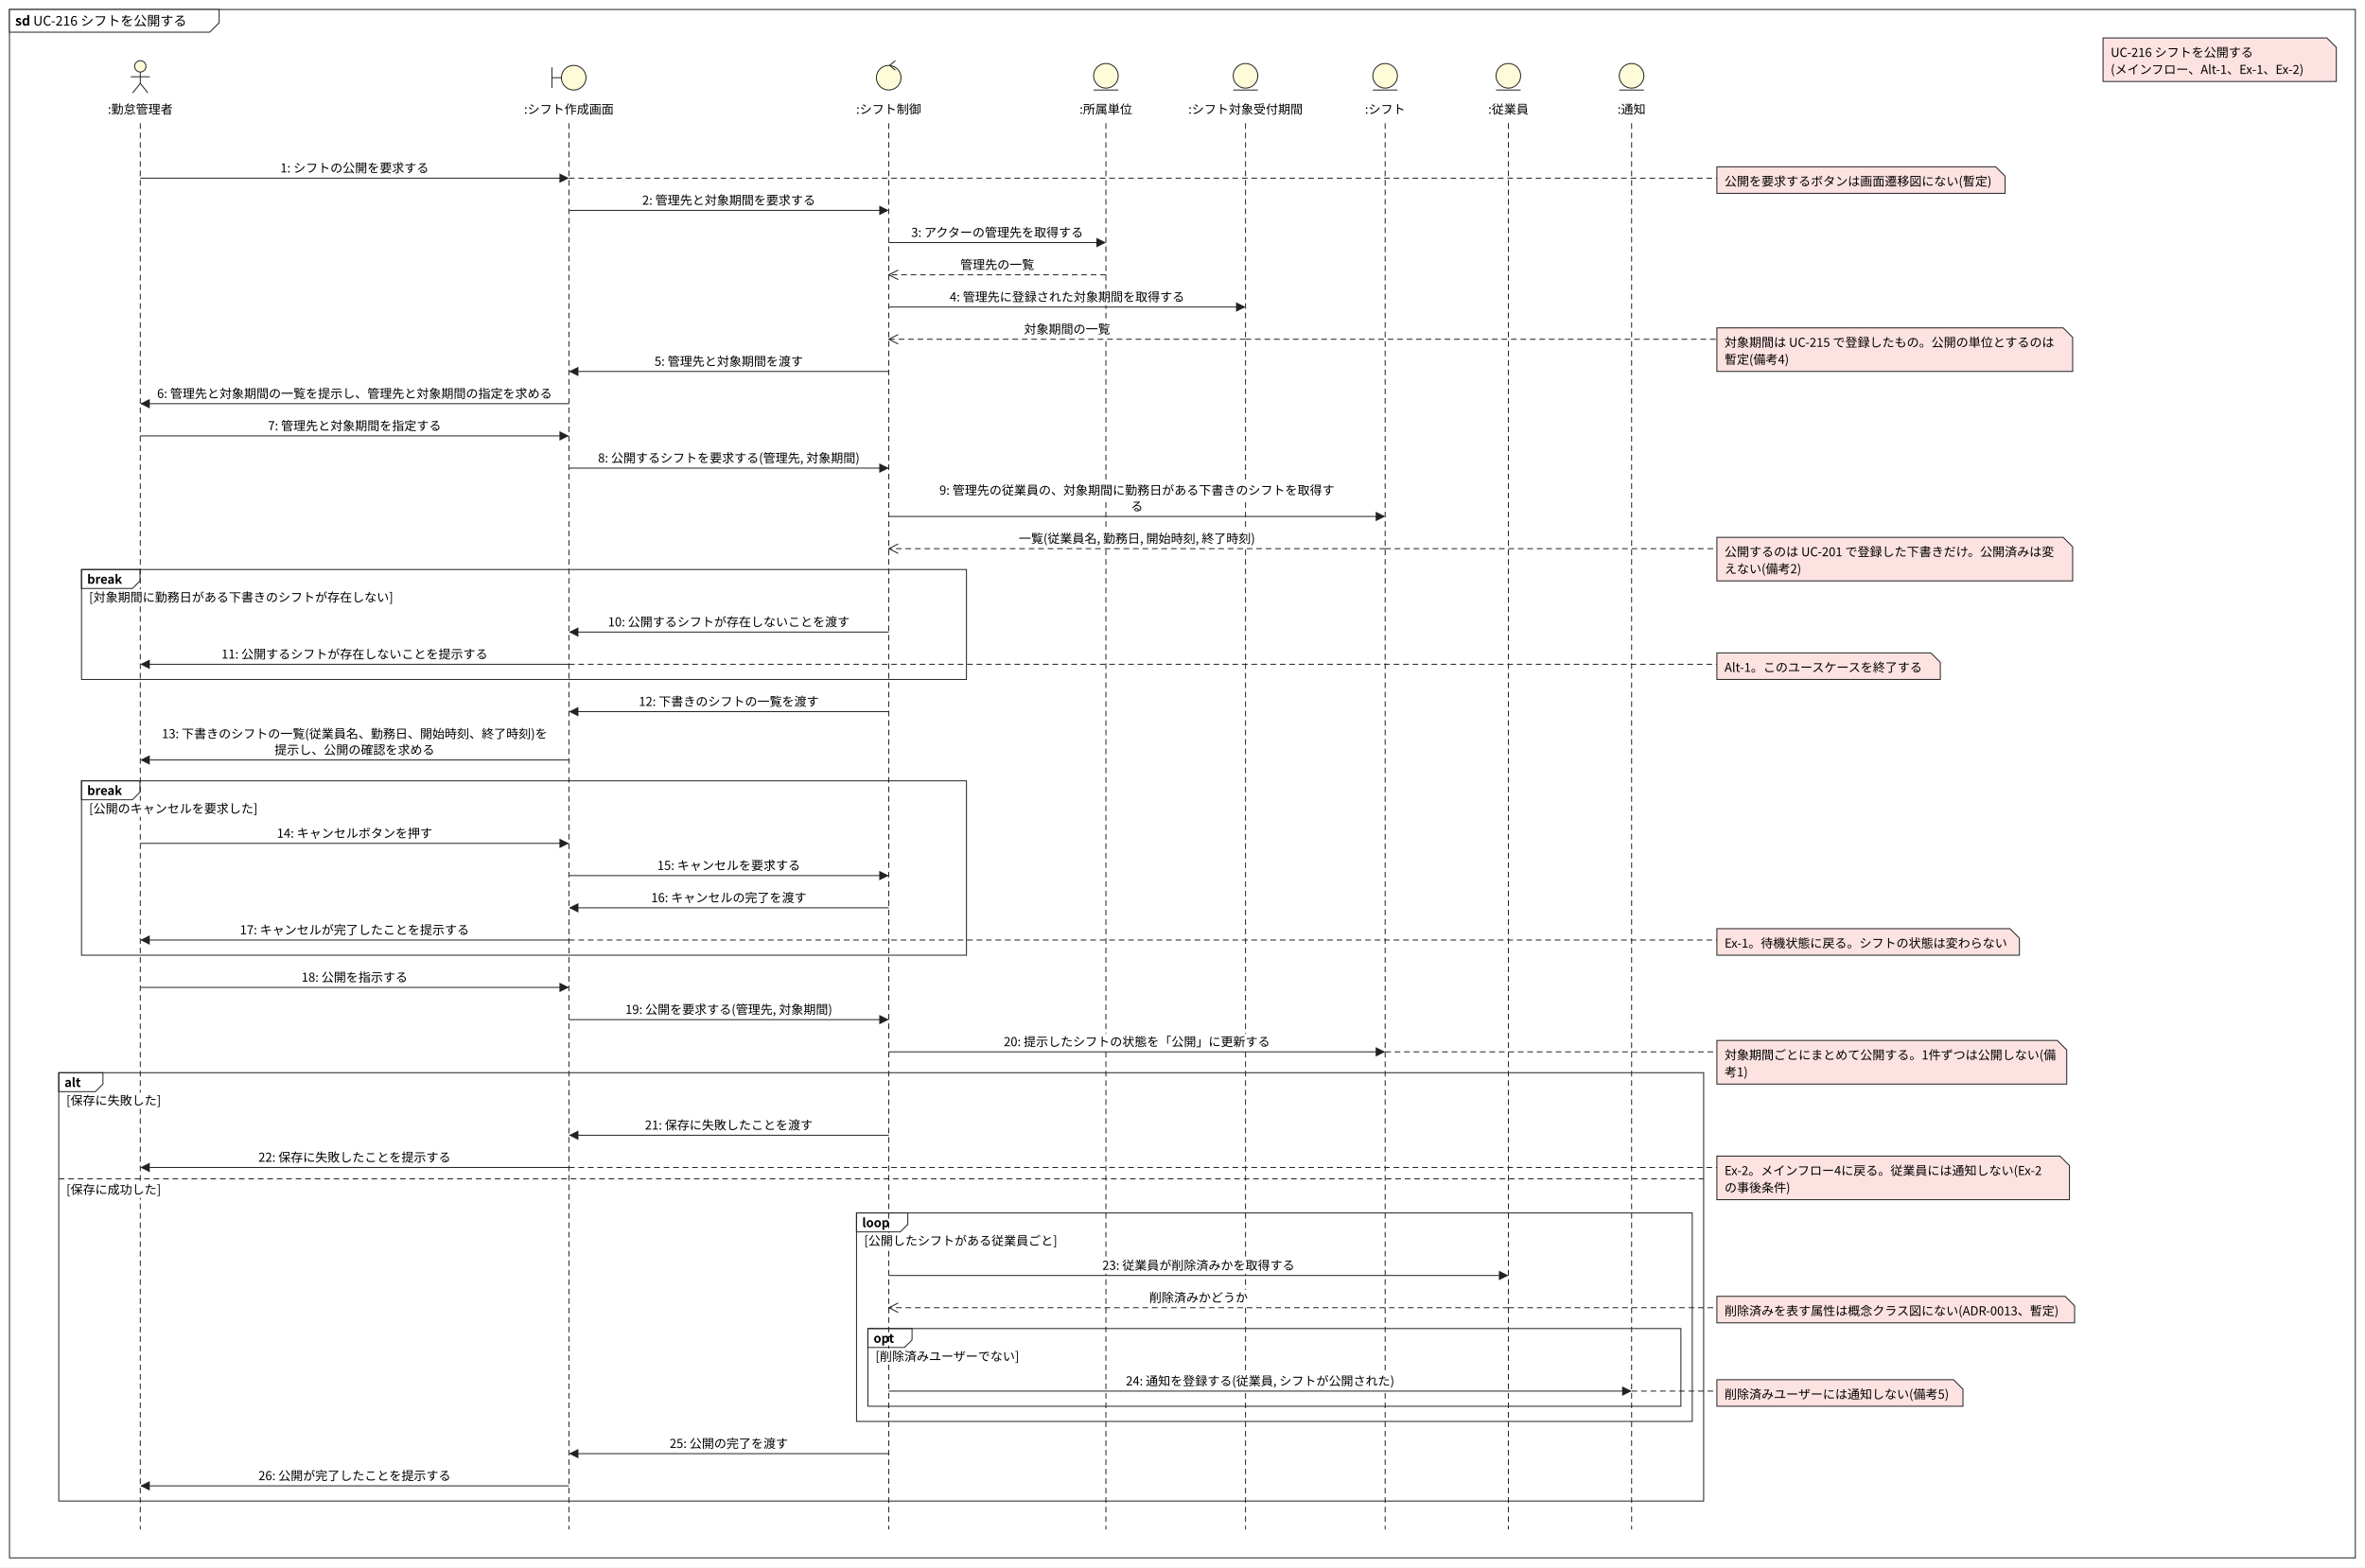
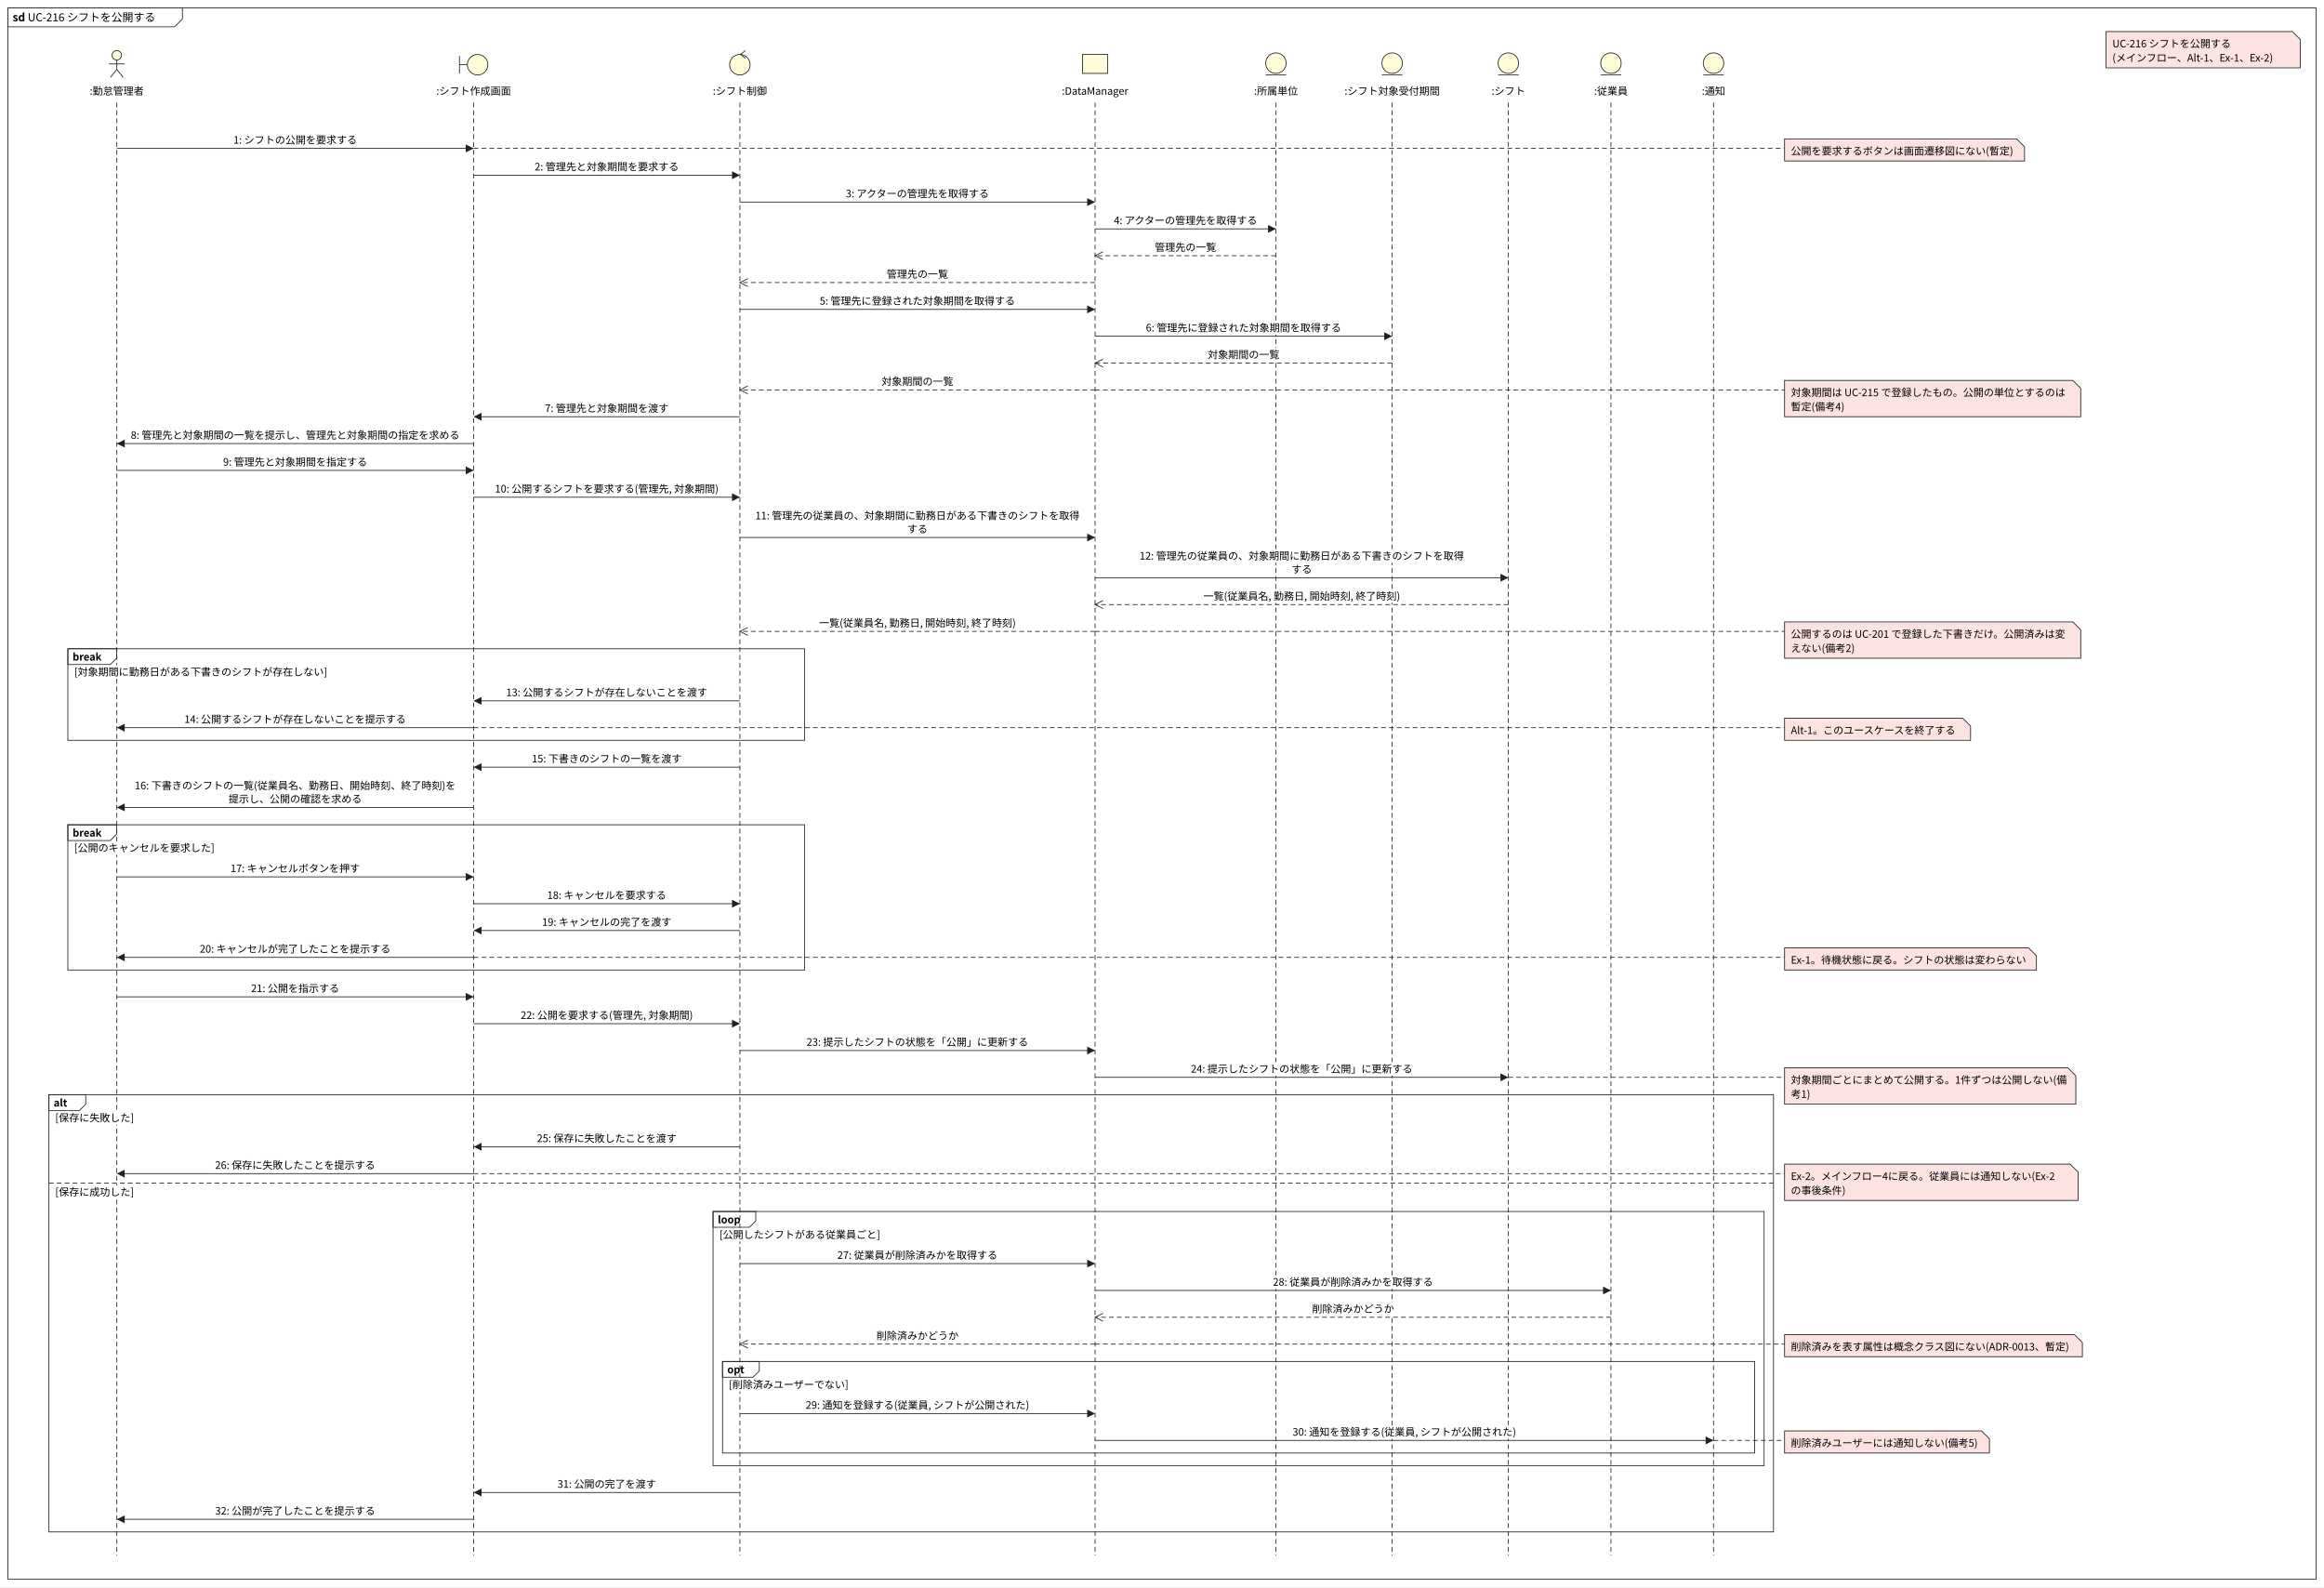
- <svg xmlns="http://www.w3.org/2000/svg" width="2495" height="1654" viewBox="0 0 2495 1654" font-family="'Noto Sans CJK JP','Noto Sans JP','Hiragino Sans','Yu Gothic','Meiryo','IPAGothic',sans-serif">
+ <svg xmlns="http://www.w3.org/2000/svg" width="2945" height="2011" viewBox="0 0 2945 2011" font-family="'Noto Sans CJK JP','Noto Sans JP','Hiragino Sans','Yu Gothic','Meiryo','IPAGothic',sans-serif">
  <rect width="100%" height="100%" fill="#fff" />
-   <rect x="10" y="10" width="2474.8" height="1634.0" fill="none" stroke="#222" />
+   <rect x="10" y="10" width="2924.9" height="1991.0" fill="none" stroke="#222" />
  <path d="M10 10 H231.2 V24 L221.2 34 H10 Z" fill="#fff" stroke="#222" />
  <line x1="148.0" y1="188.0" x2="599.2" y2="188.0" stroke="#222" stroke-width="1" />
  <polygon points="600.2,188.0 590.2,183.0 590.2,193.0" fill="#222" />
-   <line x1="600.2" y1="188.0" x2="1811.3" y2="188.0" stroke="#222" stroke-width="1" stroke-dasharray="6 4" />
+   <line x1="600.2" y1="188.0" x2="2261.4" y2="188.0" stroke="#222" stroke-width="1" stroke-dasharray="6 4" />
  <line x1="600.2" y1="222.0" x2="936.6" y2="222.0" stroke="#222" stroke-width="1" />
  <polygon points="937.6,222.0 927.6,217.0 927.6,227.0" fill="#222" />
-   <line x1="937.6" y1="256.0" x2="1165.7" y2="256.0" stroke="#222" stroke-width="1" />
-   <polygon points="1166.7,256.0 1156.7,251.0 1156.7,261.0" fill="#222" />
-   <line x1="1166.7" y1="290.0" x2="938.6" y2="290.0" stroke="#222" stroke-width="1" stroke-dasharray="6 4" />
-   <polyline points="947.6,285.0 937.6,290.0 947.6,295.0" fill="none" stroke="#222" />
-   <line x1="937.6" y1="324.0" x2="1313.0" y2="324.0" stroke="#222" stroke-width="1" />
-   <polygon points="1314.0,324.0 1304.0,319.0 1304.0,329.0" fill="#222" />
-   <line x1="1314.0" y1="358.0" x2="938.6" y2="358.0" stroke="#222" stroke-width="1" stroke-dasharray="6 4" />
+   <line x1="937.6" y1="256.0" x2="1386.7" y2="256.0" stroke="#222" stroke-width="1" />
+   <polygon points="1387.7,256.0 1377.7,251.0 1377.7,261.0" fill="#222" />
+   <line x1="1387.7" y1="290.0" x2="1615.9" y2="290.0" stroke="#222" stroke-width="1" />
+   <polygon points="1616.9,290.0 1606.9,285.0 1606.9,295.0" fill="#222" />
+   <line x1="1616.9" y1="324.0" x2="1388.7" y2="324.0" stroke="#222" stroke-width="1" stroke-dasharray="6 4" />
+   <polyline points="1397.7,319.0 1387.7,324.0 1397.7,329.0" fill="none" stroke="#222" />
+   <line x1="1387.7" y1="358.0" x2="938.6" y2="358.0" stroke="#222" stroke-width="1" stroke-dasharray="6 4" />
  <polyline points="947.6,353.0 937.6,358.0 947.6,363.0" fill="none" stroke="#222" />
-   <line x1="1314.0" y1="358.0" x2="1811.3" y2="358.0" stroke="#222" stroke-width="1" stroke-dasharray="6 4" />
-   <line x1="937.6" y1="392.0" x2="601.2" y2="392.0" stroke="#222" stroke-width="1" />
-   <polygon points="600.2,392.0 610.2,387.0 610.2,397.0" fill="#222" />
-   <line x1="600.2" y1="426.0" x2="149.0" y2="426.0" stroke="#222" stroke-width="1" />
-   <polygon points="148.0,426.0 158.0,421.0 158.0,431.0" fill="#222" />
-   <line x1="148.0" y1="460.0" x2="599.2" y2="460.0" stroke="#222" stroke-width="1" />
-   <polygon points="600.2,460.0 590.2,455.0 590.2,465.0" fill="#222" />
-   <line x1="600.2" y1="494.0" x2="936.6" y2="494.0" stroke="#222" stroke-width="1" />
-   <polygon points="937.6,494.0 927.6,489.0 927.6,499.0" fill="#222" />
-   <line x1="937.6" y1="545.0" x2="1460.3" y2="545.0" stroke="#222" stroke-width="1" />
-   <polygon points="1461.3,545.0 1451.3,540.0 1451.3,550.0" fill="#222" />
-   <line x1="1461.3" y1="579.0" x2="938.6" y2="579.0" stroke="#222" stroke-width="1" stroke-dasharray="6 4" />
-   <polyline points="947.6,574.0 937.6,579.0 947.6,584.0" fill="none" stroke="#222" />
-   <line x1="1461.3" y1="579.0" x2="1811.3" y2="579.0" stroke="#222" stroke-width="1" stroke-dasharray="6 4" />
-   <path d="M86 601 H147.7 V613 L139.7 621 H86 Z" fill="#fff" stroke="#222" />
-   <line x1="937.6" y1="667.0" x2="601.2" y2="667.0" stroke="#222" stroke-width="1" />
-   <polygon points="600.2,667.0 610.2,662.0 610.2,672.0" fill="#222" />
-   <line x1="600.2" y1="701.0" x2="149.0" y2="701.0" stroke="#222" stroke-width="1" />
-   <polygon points="148.0,701.0 158.0,696.0 158.0,706.0" fill="#222" />
-   <line x1="600.2" y1="701.0" x2="1811.3" y2="701.0" stroke="#222" stroke-width="1" stroke-dasharray="6 4" />
-   <rect x="86.0" y="601.0" width="933.6" height="116.0" rx="0" fill="none" stroke="#222" />
-   <line x1="937.6" y1="751.0" x2="601.2" y2="751.0" stroke="#222" stroke-width="1" />
-   <polygon points="600.2,751.0 610.2,746.0 610.2,756.0" fill="#222" />
-   <line x1="600.2" y1="802.0" x2="149.0" y2="802.0" stroke="#222" stroke-width="1" />
-   <polygon points="148.0,802.0 158.0,797.0 158.0,807.0" fill="#222" />
-   <path d="M86 824 H147.7 V836 L139.7 844 H86 Z" fill="#fff" stroke="#222" />
-   <line x1="148.0" y1="890.0" x2="599.2" y2="890.0" stroke="#222" stroke-width="1" />
-   <polygon points="600.2,890.0 590.2,885.0 590.2,895.0" fill="#222" />
-   <line x1="600.2" y1="924.0" x2="936.6" y2="924.0" stroke="#222" stroke-width="1" />
-   <polygon points="937.6,924.0 927.6,919.0 927.6,929.0" fill="#222" />
-   <line x1="937.6" y1="958.0" x2="601.2" y2="958.0" stroke="#222" stroke-width="1" />
-   <polygon points="600.2,958.0 610.2,953.0 610.2,963.0" fill="#222" />
-   <line x1="600.2" y1="992.0" x2="149.0" y2="992.0" stroke="#222" stroke-width="1" />
-   <polygon points="148.0,992.0 158.0,987.0 158.0,997.0" fill="#222" />
-   <line x1="600.2" y1="992.0" x2="1811.3" y2="992.0" stroke="#222" stroke-width="1" stroke-dasharray="6 4" />
-   <rect x="86.0" y="824.0" width="933.6" height="184.0" rx="0" fill="none" stroke="#222" />
-   <line x1="148.0" y1="1042.0" x2="599.2" y2="1042.0" stroke="#222" stroke-width="1" />
-   <polygon points="600.2,1042.0 590.2,1037.0 590.2,1047.0" fill="#222" />
-   <line x1="600.2" y1="1076.0" x2="936.6" y2="1076.0" stroke="#222" stroke-width="1" />
-   <polygon points="937.6,1076.0 927.6,1071.0 927.6,1081.0" fill="#222" />
-   <line x1="937.6" y1="1110.0" x2="1460.3" y2="1110.0" stroke="#222" stroke-width="1" />
-   <polygon points="1461.3,1110.0 1451.3,1105.0 1451.3,1115.0" fill="#222" />
-   <line x1="1461.3" y1="1110.0" x2="1811.3" y2="1110.0" stroke="#222" stroke-width="1" stroke-dasharray="6 4" />
-   <path d="M62 1132 H108.62 V1144 L100.62 1152 H62 Z" fill="#fff" stroke="#222" />
-   <line x1="937.6" y1="1198.0" x2="601.2" y2="1198.0" stroke="#222" stroke-width="1" />
-   <polygon points="600.2,1198.0 610.2,1193.0 610.2,1203.0" fill="#222" />
-   <line x1="600.2" y1="1232.0" x2="149.0" y2="1232.0" stroke="#222" stroke-width="1" />
-   <polygon points="148.0,1232.0 158.0,1227.0 158.0,1237.0" fill="#222" />
-   <line x1="600.2" y1="1232.0" x2="1811.3" y2="1232.0" stroke="#222" stroke-width="1" stroke-dasharray="6 4" />
-   <path d="M903.56 1280 H957.72 V1292 L949.72 1300 H903.56 Z" fill="#fff" stroke="#222" />
-   <line x1="937.6" y1="1346.0" x2="1590.3" y2="1346.0" stroke="#222" stroke-width="1" />
-   <polygon points="1591.3,1346.0 1581.3,1341.0 1581.3,1351.0" fill="#222" />
-   <line x1="1591.3" y1="1380.0" x2="938.6" y2="1380.0" stroke="#222" stroke-width="1" stroke-dasharray="6 4" />
-   <polyline points="947.6,1375.0 937.6,1380.0 947.6,1385.0" fill="none" stroke="#222" />
-   <line x1="1591.3" y1="1380.0" x2="1811.3" y2="1380.0" stroke="#222" stroke-width="1" stroke-dasharray="6 4" />
-   <path d="M915.56 1402 H962.18 V1414 L954.18 1422 H915.56 Z" fill="#fff" stroke="#222" />
-   <line x1="937.6" y1="1468.0" x2="1720.3" y2="1468.0" stroke="#222" stroke-width="1" />
-   <polygon points="1721.3,1468.0 1711.3,1463.0 1711.3,1473.0" fill="#222" />
-   <line x1="1721.3" y1="1468.0" x2="1811.3" y2="1468.0" stroke="#222" stroke-width="1" stroke-dasharray="6 4" />
-   <rect x="915.6" y="1402.0" width="857.7" height="82.0" rx="0" fill="none" stroke="#222" />
-   <rect x="903.6" y="1280.0" width="881.7" height="220.0" rx="0" fill="none" stroke="#222" />
-   <line x1="937.6" y1="1534.0" x2="601.2" y2="1534.0" stroke="#222" stroke-width="1" />
-   <polygon points="600.2,1534.0 610.2,1529.0 610.2,1539.0" fill="#222" />
-   <line x1="600.2" y1="1568.0" x2="149.0" y2="1568.0" stroke="#222" stroke-width="1" />
-   <polygon points="148.0,1568.0 158.0,1563.0 158.0,1573.0" fill="#222" />
-   <rect x="62.0" y="1132.0" width="1735.3" height="452.0" rx="0" fill="none" stroke="#222" />
-   <line x1="62.0" y1="1244.0" x2="1797.3" y2="1244.0" stroke="#222" stroke-width="1" stroke-dasharray="6 4" />
+   <line x1="937.6" y1="392.0" x2="1386.7" y2="392.0" stroke="#222" stroke-width="1" />
+   <polygon points="1387.7,392.0 1377.7,387.0 1377.7,397.0" fill="#222" />
+   <line x1="1387.7" y1="426.0" x2="1763.1" y2="426.0" stroke="#222" stroke-width="1" />
+   <polygon points="1764.1,426.0 1754.1,421.0 1754.1,431.0" fill="#222" />
+   <line x1="1764.1" y1="460.0" x2="1388.7" y2="460.0" stroke="#222" stroke-width="1" stroke-dasharray="6 4" />
+   <polyline points="1397.7,455.0 1387.7,460.0 1397.7,465.0" fill="none" stroke="#222" />
+   <line x1="1387.7" y1="494.0" x2="938.6" y2="494.0" stroke="#222" stroke-width="1" stroke-dasharray="6 4" />
+   <polyline points="947.6,489.0 937.6,494.0 947.6,499.0" fill="none" stroke="#222" />
+   <line x1="1387.7" y1="494.0" x2="2261.4" y2="494.0" stroke="#222" stroke-width="1" stroke-dasharray="6 4" />
+   <line x1="937.6" y1="528.0" x2="601.2" y2="528.0" stroke="#222" stroke-width="1" />
+   <polygon points="600.2,528.0 610.2,523.0 610.2,533.0" fill="#222" />
+   <line x1="600.2" y1="562.0" x2="149.0" y2="562.0" stroke="#222" stroke-width="1" />
+   <polygon points="148.0,562.0 158.0,557.0 158.0,567.0" fill="#222" />
+   <line x1="148.0" y1="596.0" x2="599.2" y2="596.0" stroke="#222" stroke-width="1" />
+   <polygon points="600.2,596.0 590.2,591.0 590.2,601.0" fill="#222" />
+   <line x1="600.2" y1="630.0" x2="936.6" y2="630.0" stroke="#222" stroke-width="1" />
+   <polygon points="937.6,630.0 927.6,625.0 927.6,635.0" fill="#222" />
+   <line x1="937.6" y1="681.0" x2="1386.7" y2="681.0" stroke="#222" stroke-width="1" />
+   <polygon points="1387.7,681.0 1377.7,676.0 1377.7,686.0" fill="#222" />
+   <line x1="1387.7" y1="732.0" x2="1910.4" y2="732.0" stroke="#222" stroke-width="1" />
+   <polygon points="1911.4,732.0 1901.4,727.0 1901.4,737.0" fill="#222" />
+   <line x1="1911.4" y1="766.0" x2="1388.7" y2="766.0" stroke="#222" stroke-width="1" stroke-dasharray="6 4" />
+   <polyline points="1397.7,761.0 1387.7,766.0 1397.7,771.0" fill="none" stroke="#222" />
+   <line x1="1387.7" y1="800.0" x2="938.6" y2="800.0" stroke="#222" stroke-width="1" stroke-dasharray="6 4" />
+   <polyline points="947.6,795.0 937.6,800.0 947.6,805.0" fill="none" stroke="#222" />
+   <line x1="1387.7" y1="800.0" x2="2261.4" y2="800.0" stroke="#222" stroke-width="1" stroke-dasharray="6 4" />
+   <path d="M86 822 H147.7 V834 L139.7 842 H86 Z" fill="#fff" stroke="#222" />
+   <line x1="937.6" y1="888.0" x2="601.2" y2="888.0" stroke="#222" stroke-width="1" />
+   <polygon points="600.2,888.0 610.2,883.0 610.2,893.0" fill="#222" />
+   <line x1="600.2" y1="922.0" x2="149.0" y2="922.0" stroke="#222" stroke-width="1" />
+   <polygon points="148.0,922.0 158.0,917.0 158.0,927.0" fill="#222" />
+   <line x1="600.2" y1="922.0" x2="2261.4" y2="922.0" stroke="#222" stroke-width="1" stroke-dasharray="6 4" />
+   <rect x="86.0" y="822.0" width="933.6" height="116.0" rx="0" fill="none" stroke="#222" />
+   <line x1="937.6" y1="972.0" x2="601.2" y2="972.0" stroke="#222" stroke-width="1" />
+   <polygon points="600.2,972.0 610.2,967.0 610.2,977.0" fill="#222" />
+   <line x1="600.2" y1="1023.0" x2="149.0" y2="1023.0" stroke="#222" stroke-width="1" />
+   <polygon points="148.0,1023.0 158.0,1018.0 158.0,1028.0" fill="#222" />
+   <path d="M86 1045 H147.7 V1057 L139.7 1065 H86 Z" fill="#fff" stroke="#222" />
+   <line x1="148.0" y1="1111.0" x2="599.2" y2="1111.0" stroke="#222" stroke-width="1" />
+   <polygon points="600.2,1111.0 590.2,1106.0 590.2,1116.0" fill="#222" />
+   <line x1="600.2" y1="1145.0" x2="936.6" y2="1145.0" stroke="#222" stroke-width="1" />
+   <polygon points="937.6,1145.0 927.6,1140.0 927.6,1150.0" fill="#222" />
+   <line x1="937.6" y1="1179.0" x2="601.2" y2="1179.0" stroke="#222" stroke-width="1" />
+   <polygon points="600.2,1179.0 610.2,1174.0 610.2,1184.0" fill="#222" />
+   <line x1="600.2" y1="1213.0" x2="149.0" y2="1213.0" stroke="#222" stroke-width="1" />
+   <polygon points="148.0,1213.0 158.0,1208.0 158.0,1218.0" fill="#222" />
+   <line x1="600.2" y1="1213.0" x2="2261.4" y2="1213.0" stroke="#222" stroke-width="1" stroke-dasharray="6 4" />
+   <rect x="86.0" y="1045.0" width="933.6" height="184.0" rx="0" fill="none" stroke="#222" />
+   <line x1="148.0" y1="1263.0" x2="599.2" y2="1263.0" stroke="#222" stroke-width="1" />
+   <polygon points="600.2,1263.0 590.2,1258.0 590.2,1268.0" fill="#222" />
+   <line x1="600.2" y1="1297.0" x2="936.6" y2="1297.0" stroke="#222" stroke-width="1" />
+   <polygon points="937.6,1297.0 927.6,1292.0 927.6,1302.0" fill="#222" />
+   <line x1="937.6" y1="1331.0" x2="1386.7" y2="1331.0" stroke="#222" stroke-width="1" />
+   <polygon points="1387.7,1331.0 1377.7,1326.0 1377.7,1336.0" fill="#222" />
+   <line x1="1387.7" y1="1365.0" x2="1910.4" y2="1365.0" stroke="#222" stroke-width="1" />
+   <polygon points="1911.4,1365.0 1901.4,1360.0 1901.4,1370.0" fill="#222" />
+   <line x1="1911.4" y1="1365.0" x2="2261.4" y2="1365.0" stroke="#222" stroke-width="1" stroke-dasharray="6 4" />
+   <path d="M62 1387 H108.62 V1399 L100.62 1407 H62 Z" fill="#fff" stroke="#222" />
+   <line x1="937.6" y1="1453.0" x2="601.2" y2="1453.0" stroke="#222" stroke-width="1" />
+   <polygon points="600.2,1453.0 610.2,1448.0 610.2,1458.0" fill="#222" />
+   <line x1="600.2" y1="1487.0" x2="149.0" y2="1487.0" stroke="#222" stroke-width="1" />
+   <polygon points="148.0,1487.0 158.0,1482.0 158.0,1492.0" fill="#222" />
+   <line x1="600.2" y1="1487.0" x2="2261.4" y2="1487.0" stroke="#222" stroke-width="1" stroke-dasharray="6 4" />
+   <path d="M903.56 1535 H957.72 V1547 L949.72 1555 H903.56 Z" fill="#fff" stroke="#222" />
+   <line x1="937.6" y1="1601.0" x2="1386.7" y2="1601.0" stroke="#222" stroke-width="1" />
+   <polygon points="1387.7,1601.0 1377.7,1596.0 1377.7,1606.0" fill="#222" />
+   <line x1="1387.7" y1="1635.0" x2="2040.4" y2="1635.0" stroke="#222" stroke-width="1" />
+   <polygon points="2041.4,1635.0 2031.4,1630.0 2031.4,1640.0" fill="#222" />
+   <line x1="2041.4" y1="1669.0" x2="1388.7" y2="1669.0" stroke="#222" stroke-width="1" stroke-dasharray="6 4" />
+   <polyline points="1397.7,1664.0 1387.7,1669.0 1397.7,1674.0" fill="none" stroke="#222" />
+   <line x1="1387.7" y1="1703.0" x2="938.6" y2="1703.0" stroke="#222" stroke-width="1" stroke-dasharray="6 4" />
+   <polyline points="947.6,1698.0 937.6,1703.0 947.6,1708.0" fill="none" stroke="#222" />
+   <line x1="1387.7" y1="1703.0" x2="2261.4" y2="1703.0" stroke="#222" stroke-width="1" stroke-dasharray="6 4" />
+   <path d="M915.56 1725 H962.18 V1737 L954.18 1745 H915.56 Z" fill="#fff" stroke="#222" />
+   <line x1="937.6" y1="1791.0" x2="1386.7" y2="1791.0" stroke="#222" stroke-width="1" />
+   <polygon points="1387.7,1791.0 1377.7,1786.0 1377.7,1796.0" fill="#222" />
+   <line x1="1387.7" y1="1825.0" x2="2170.4" y2="1825.0" stroke="#222" stroke-width="1" />
+   <polygon points="2171.4,1825.0 2161.4,1820.0 2161.4,1830.0" fill="#222" />
+   <line x1="2171.4" y1="1825.0" x2="2261.4" y2="1825.0" stroke="#222" stroke-width="1" stroke-dasharray="6 4" />
+   <rect x="915.6" y="1725.0" width="1307.9" height="116.0" rx="0" fill="none" stroke="#222" />
+   <rect x="903.6" y="1535.0" width="1331.9" height="322.0" rx="0" fill="none" stroke="#222" />
+   <line x1="937.6" y1="1891.0" x2="601.2" y2="1891.0" stroke="#222" stroke-width="1" />
+   <polygon points="600.2,1891.0 610.2,1886.0 610.2,1896.0" fill="#222" />
+   <line x1="600.2" y1="1925.0" x2="149.0" y2="1925.0" stroke="#222" stroke-width="1" />
+   <polygon points="148.0,1925.0 158.0,1920.0 158.0,1930.0" fill="#222" />
+   <rect x="62.0" y="1387.0" width="2185.4" height="554.0" rx="0" fill="none" stroke="#222" />
+   <line x1="62.0" y1="1499.0" x2="2247.4" y2="1499.0" stroke="#222" stroke-width="1" stroke-dasharray="6 4" />
  <circle cx="148" cy="70" r="6" fill="#fefbd8" stroke="#222" />
  <path d="M148 76 V88 M138 81 H158 M148 88 L140 98 M148 88 L156 98" fill="none" stroke="#222" />
-   <line x1="148.0" y1="130.0" x2="148.0" y2="1614.0" stroke="#222" stroke-width="1" stroke-dasharray="6 4" />
+   <line x1="148.0" y1="130.0" x2="148.0" y2="1971.0" stroke="#222" stroke-width="1" stroke-dasharray="6 4" />
  <circle cx="605.24" cy="82" r="13" fill="#fefbd8" stroke="#222" />
  <path d="M592.24 82 H582.24 M582.24 71 V93" fill="none" stroke="#222" />
-   <line x1="600.2" y1="130.0" x2="600.2" y2="1614.0" stroke="#222" stroke-width="1" stroke-dasharray="6 4" />
+   <line x1="600.2" y1="130.0" x2="600.2" y2="1971.0" stroke="#222" stroke-width="1" stroke-dasharray="6 4" />
  <circle cx="937.56" cy="82" r="13" fill="#fefbd8" stroke="#222" />
  <path d="M938.56 69 l6 -5 M938.56 69 l6 5" fill="none" stroke="#222" />
-   <line x1="937.6" y1="130.0" x2="937.6" y2="1614.0" stroke="#222" stroke-width="1" stroke-dasharray="6 4" />
-   <circle cx="1166.72" cy="80" r="13" fill="#fefbd8" stroke="#222" />
-   <path d="M1153.72 95 H1179.72" fill="none" stroke="#222" />
-   <line x1="1166.7" y1="130.0" x2="1166.7" y2="1614.0" stroke="#222" stroke-width="1" stroke-dasharray="6 4" />
-   <circle cx="1313.99" cy="80" r="13" fill="#fefbd8" stroke="#222" />
-   <path d="M1300.99 95 H1326.99" fill="none" stroke="#222" />
-   <line x1="1314.0" y1="130.0" x2="1314.0" y2="1614.0" stroke="#222" stroke-width="1" stroke-dasharray="6 4" />
-   <circle cx="1461.26" cy="80" r="13" fill="#fefbd8" stroke="#222" />
-   <path d="M1448.26 95 H1474.26" fill="none" stroke="#222" />
-   <line x1="1461.3" y1="130.0" x2="1461.3" y2="1614.0" stroke="#222" stroke-width="1" stroke-dasharray="6 4" />
-   <circle cx="1591.26" cy="80" r="13" fill="#fefbd8" stroke="#222" />
-   <path d="M1578.26 95 H1604.26" fill="none" stroke="#222" />
-   <line x1="1591.3" y1="130.0" x2="1591.3" y2="1614.0" stroke="#222" stroke-width="1" stroke-dasharray="6 4" />
-   <circle cx="1721.26" cy="80" r="13" fill="#fefbd8" stroke="#222" />
-   <path d="M1708.26 95 H1734.26" fill="none" stroke="#222" />
-   <line x1="1721.3" y1="130.0" x2="1721.3" y2="1614.0" stroke="#222" stroke-width="1" stroke-dasharray="6 4" />
+   <line x1="937.6" y1="130.0" x2="937.6" y2="1971.0" stroke="#222" stroke-width="1" stroke-dasharray="6 4" />
+   <rect x="1371.72" y="69" width="32" height="24" fill="#fefbd8" stroke="#222" />
+   <line x1="1387.7" y1="130.0" x2="1387.7" y2="1971.0" stroke="#222" stroke-width="1" stroke-dasharray="6 4" />
+   <circle cx="1616.88" cy="80" r="13" fill="#fefbd8" stroke="#222" />
+   <path d="M1603.88 95 H1629.88" fill="none" stroke="#222" />
+   <line x1="1616.9" y1="130.0" x2="1616.9" y2="1971.0" stroke="#222" stroke-width="1" stroke-dasharray="6 4" />
+   <circle cx="1764.15" cy="80" r="13" fill="#fefbd8" stroke="#222" />
+   <path d="M1751.15 95 H1777.15" fill="none" stroke="#222" />
+   <line x1="1764.1" y1="130.0" x2="1764.1" y2="1971.0" stroke="#222" stroke-width="1" stroke-dasharray="6 4" />
+   <circle cx="1911.42" cy="80" r="13" fill="#fefbd8" stroke="#222" />
+   <path d="M1898.42 95 H1924.42" fill="none" stroke="#222" />
+   <line x1="1911.4" y1="130.0" x2="1911.4" y2="1971.0" stroke="#222" stroke-width="1" stroke-dasharray="6 4" />
+   <circle cx="2041.42" cy="80" r="13" fill="#fefbd8" stroke="#222" />
+   <path d="M2028.42 95 H2054.42" fill="none" stroke="#222" />
+   <line x1="2041.4" y1="130.0" x2="2041.4" y2="1971.0" stroke="#222" stroke-width="1" stroke-dasharray="6 4" />
+   <circle cx="2171.42" cy="80" r="13" fill="#fefbd8" stroke="#222" />
+   <path d="M2158.42 95 H2184.42" fill="none" stroke="#222" />
+   <line x1="2171.4" y1="130.0" x2="2171.4" y2="1971.0" stroke="#222" stroke-width="1" stroke-dasharray="6 4" />
  <rect x="289.3" y="169.0" width="169.6" height="17.0" fill="#fff" />
  <text x="374.1" y="182.0" font-size="13" text-anchor="middle">1: シフトの公開を要求する</text>
  <rect x="671.1" y="203.0" width="195.6" height="17.0" fill="#fff" />
  <text x="768.9" y="216.0" font-size="13" text-anchor="middle">2: 管理先と対象期間を要求する</text>
-   <rect x="954.3" y="237.0" width="195.6" height="17.0" fill="#fff" />
-   <text x="1052.1" y="250.0" font-size="13" text-anchor="middle">3: アクターの管理先を取得する</text>
-   <rect x="1011.1" y="271.0" width="82.0" height="17.0" fill="#fff" />
-   <text x="1052.1" y="284.0" font-size="13" text-anchor="middle">管理先の一覧</text>
-   <rect x="995.5" y="305.0" width="260.6" height="17.0" fill="#fff" />
-   <text x="1125.8" y="318.0" font-size="13" text-anchor="middle">4: 管理先に登録された対象期間を取得する</text>
-   <rect x="1078.3" y="339.0" width="95.0" height="17.0" fill="#fff" />
-   <text x="1125.8" y="352.0" font-size="13" text-anchor="middle">対象期間の一覧</text>
-   <rect x="684.1" y="373.0" width="169.6" height="17.0" fill="#fff" />
-   <text x="768.9" y="386.0" font-size="13" text-anchor="middle">5: 管理先と対象期間を渡す</text>
-   <rect x="159.3" y="407.0" width="429.6" height="17.0" fill="#fff" />
-   <text x="374.1" y="420.0" font-size="13" text-anchor="middle">6: 管理先と対象期間の一覧を提示し、管理先と対象期間の指定を求める</text>
-   <rect x="276.3" y="441.0" width="195.6" height="17.0" fill="#fff" />
-   <text x="374.1" y="454.0" font-size="13" text-anchor="middle">7: 管理先と対象期間を指定する</text>
-   <rect x="617.0" y="475.0" width="303.8" height="17.0" fill="#fff" />
-   <text x="768.9" y="488.0" font-size="13" text-anchor="middle">8: 公開するシフトを要求する(管理先, 対象期間)</text>
-   <rect x="984.6" y="509.0" width="429.6" height="17.0" fill="#fff" />
-   <text x="1199.4" y="522.0" font-size="13" text-anchor="middle">9: 管理先の従業員の、対象期間に勤務日がある下書きのシフトを取得す</text>
-   <rect x="1190.9" y="526.0" width="17.0" height="17.0" fill="#fff" />
-   <text x="1199.4" y="539.0" font-size="13" text-anchor="middle">る</text>
-   <rect x="1056.7" y="560.0" width="285.3" height="17.0" fill="#fff" />
-   <text x="1199.4" y="573.0" font-size="13" text-anchor="middle">一覧(従業員名, 勤務日, 開始時刻, 終了時刻)</text>
-   <text x="92.0" y="616.0" font-size="13" text-anchor="start" font-weight="bold">break</text>
-   <rect x="92.0" y="622.0" width="331.1" height="17.0" fill="#fff" />
-   <text x="94.0" y="635.0" font-size="13" text-anchor="start">[対象期間に勤務日がある下書きのシフトが存在しない]</text>
-   <rect x="634.8" y="648.0" width="268.2" height="17.0" fill="#fff" />
-   <text x="768.9" y="661.0" font-size="13" text-anchor="middle">10: 公開するシフトが存在しないことを渡す</text>
-   <rect x="227.0" y="682.0" width="294.2" height="17.0" fill="#fff" />
-   <text x="374.1" y="695.0" font-size="13" text-anchor="middle">11: 公開するシフトが存在しないことを提示する</text>
-   <rect x="667.3" y="732.0" width="203.2" height="17.0" fill="#fff" />
-   <text x="768.9" y="745.0" font-size="13" text-anchor="middle">12: 下書きのシフトの一覧を渡す</text>
-   <rect x="161.0" y="766.0" width="426.2" height="17.0" fill="#fff" />
-   <text x="374.1" y="779.0" font-size="13" text-anchor="middle">13: 下書きのシフトの一覧(従業員名、勤務日、開始時刻、終了時刻)を</text>
-   <rect x="287.6" y="783.0" width="173.0" height="17.0" fill="#fff" />
-   <text x="374.1" y="796.0" font-size="13" text-anchor="middle">提示し、公開の確認を求める</text>
-   <text x="92.0" y="839.0" font-size="13" text-anchor="start" font-weight="bold">break</text>
-   <rect x="92.0" y="845.0" width="188.1" height="17.0" fill="#fff" />
-   <text x="94.0" y="858.0" font-size="13" text-anchor="start">[公開のキャンセルを要求した]</text>
-   <rect x="285.5" y="871.0" width="177.2" height="17.0" fill="#fff" />
-   <text x="374.1" y="884.0" font-size="13" text-anchor="middle">14: キャンセルボタンを押す</text>
-   <rect x="686.8" y="905.0" width="164.2" height="17.0" fill="#fff" />
-   <text x="768.9" y="918.0" font-size="13" text-anchor="middle">15: キャンセルを要求する</text>
-   <rect x="680.3" y="939.0" width="177.2" height="17.0" fill="#fff" />
-   <text x="768.9" y="952.0" font-size="13" text-anchor="middle">16: キャンセルの完了を渡す</text>
-   <rect x="246.5" y="973.0" width="255.2" height="17.0" fill="#fff" />
-   <text x="374.1" y="986.0" font-size="13" text-anchor="middle">17: キャンセルが完了したことを提示する</text>
-   <rect x="311.5" y="1023.0" width="125.2" height="17.0" fill="#fff" />
-   <text x="374.1" y="1036.0" font-size="13" text-anchor="middle">18: 公開を指示する</text>
-   <rect x="645.7" y="1057.0" width="246.3" height="17.0" fill="#fff" />
-   <text x="768.9" y="1070.0" font-size="13" text-anchor="middle">19: 公開を要求する(管理先, 対象期間)</text>
-   <rect x="1052.3" y="1091.0" width="294.2" height="17.0" fill="#fff" />
-   <text x="1199.4" y="1104.0" font-size="13" text-anchor="middle">20: 提示したシフトの状態を「公開」に更新する</text>
-   <text x="68.0" y="1147.0" font-size="13" text-anchor="start" font-weight="bold">alt</text>
-   <rect x="68.0" y="1153.0" width="110.1" height="17.0" fill="#fff" />
-   <text x="70.0" y="1166.0" font-size="13" text-anchor="start">[保存に失敗した]</text>
-   <rect x="673.8" y="1179.0" width="190.2" height="17.0" fill="#fff" />
-   <text x="768.9" y="1192.0" font-size="13" text-anchor="middle">21: 保存に失敗したことを渡す</text>
-   <rect x="266.0" y="1213.0" width="216.2" height="17.0" fill="#fff" />
-   <text x="374.1" y="1226.0" font-size="13" text-anchor="middle">22: 保存に失敗したことを提示する</text>
-   <rect x="68.0" y="1247.0" width="110.1" height="17.0" fill="#fff" />
-   <text x="70.0" y="1260.0" font-size="13" text-anchor="start">[保存に成功した]</text>
-   <text x="909.6" y="1295.0" font-size="13" text-anchor="start" font-weight="bold">loop</text>
-   <rect x="909.6" y="1301.0" width="214.1" height="17.0" fill="#fff" />
-   <text x="911.6" y="1314.0" font-size="13" text-anchor="start">[公開したシフトがある従業員ごと]</text>
-   <rect x="1156.3" y="1327.0" width="216.2" height="17.0" fill="#fff" />
-   <text x="1264.4" y="1340.0" font-size="13" text-anchor="middle">23: 従業員が削除済みかを取得する</text>
-   <rect x="1210.4" y="1361.0" width="108.0" height="17.0" fill="#fff" />
-   <text x="1264.4" y="1374.0" font-size="13" text-anchor="middle">削除済みかどうか</text>
-   <text x="921.6" y="1417.0" font-size="13" text-anchor="start" font-weight="bold">opt</text>
-   <rect x="921.6" y="1423.0" width="162.1" height="17.0" fill="#fff" />
-   <text x="923.6" y="1436.0" font-size="13" text-anchor="start">[削除済みユーザーでない]</text>
-   <rect x="1173.7" y="1449.0" width="311.3" height="17.0" fill="#fff" />
-   <text x="1329.4" y="1462.0" font-size="13" text-anchor="middle">24: 通知を登録する(従業員, シフトが公開された)</text>
-   <rect x="699.8" y="1515.0" width="138.2" height="17.0" fill="#fff" />
-   <text x="768.9" y="1528.0" font-size="13" text-anchor="middle">25: 公開の完了を渡す</text>
-   <rect x="266.0" y="1549.0" width="216.2" height="17.0" fill="#fff" />
-   <text x="374.1" y="1562.0" font-size="13" text-anchor="middle">26: 公開が完了したことを提示する</text>
+   <rect x="1064.8" y="237.0" width="195.6" height="17.0" fill="#fff" />
+   <text x="1162.6" y="250.0" font-size="13" text-anchor="middle">3: アクターの管理先を取得する</text>
+   <rect x="1404.5" y="271.0" width="195.6" height="17.0" fill="#fff" />
+   <text x="1502.3" y="284.0" font-size="13" text-anchor="middle">4: アクターの管理先を取得する</text>
+   <rect x="1461.3" y="305.0" width="82.0" height="17.0" fill="#fff" />
+   <text x="1502.3" y="318.0" font-size="13" text-anchor="middle">管理先の一覧</text>
+   <rect x="1121.6" y="339.0" width="82.0" height="17.0" fill="#fff" />
+   <text x="1162.6" y="352.0" font-size="13" text-anchor="middle">管理先の一覧</text>
+   <rect x="1032.3" y="373.0" width="260.6" height="17.0" fill="#fff" />
+   <text x="1162.6" y="386.0" font-size="13" text-anchor="middle">5: 管理先に登録された対象期間を取得する</text>
+   <rect x="1445.6" y="407.0" width="260.6" height="17.0" fill="#fff" />
+   <text x="1575.9" y="420.0" font-size="13" text-anchor="middle">6: 管理先に登録された対象期間を取得する</text>
+   <rect x="1528.4" y="441.0" width="95.0" height="17.0" fill="#fff" />
+   <text x="1575.9" y="454.0" font-size="13" text-anchor="middle">対象期間の一覧</text>
+   <rect x="1115.1" y="475.0" width="95.0" height="17.0" fill="#fff" />
+   <text x="1162.6" y="488.0" font-size="13" text-anchor="middle">対象期間の一覧</text>
+   <rect x="684.1" y="509.0" width="169.6" height="17.0" fill="#fff" />
+   <text x="768.9" y="522.0" font-size="13" text-anchor="middle">7: 管理先と対象期間を渡す</text>
+   <rect x="159.3" y="543.0" width="429.6" height="17.0" fill="#fff" />
+   <text x="374.1" y="556.0" font-size="13" text-anchor="middle">8: 管理先と対象期間の一覧を提示し、管理先と対象期間の指定を求める</text>
+   <rect x="276.3" y="577.0" width="195.6" height="17.0" fill="#fff" />
+   <text x="374.1" y="590.0" font-size="13" text-anchor="middle">9: 管理先と対象期間を指定する</text>
+   <rect x="613.2" y="611.0" width="311.3" height="17.0" fill="#fff" />
+   <text x="768.9" y="624.0" font-size="13" text-anchor="middle">10: 公開するシフトを要求する(管理先, 対象期間)</text>
+   <rect x="950.6" y="645.0" width="424.2" height="17.0" fill="#fff" />
+   <text x="1162.6" y="658.0" font-size="13" text-anchor="middle">11: 管理先の従業員の、対象期間に勤務日がある下書きのシフトを取得</text>
+   <rect x="1147.6" y="662.0" width="30.0" height="17.0" fill="#fff" />
+   <text x="1162.6" y="675.0" font-size="13" text-anchor="middle">する</text>
+   <rect x="1437.5" y="696.0" width="424.2" height="17.0" fill="#fff" />
+   <text x="1649.6" y="709.0" font-size="13" text-anchor="middle">12: 管理先の従業員の、対象期間に勤務日がある下書きのシフトを取得</text>
+   <rect x="1634.6" y="713.0" width="30.0" height="17.0" fill="#fff" />
+   <text x="1649.6" y="726.0" font-size="13" text-anchor="middle">する</text>
+   <rect x="1506.9" y="747.0" width="285.3" height="17.0" fill="#fff" />
+   <text x="1649.6" y="760.0" font-size="13" text-anchor="middle">一覧(従業員名, 勤務日, 開始時刻, 終了時刻)</text>
+   <rect x="1020.0" y="781.0" width="285.3" height="17.0" fill="#fff" />
+   <text x="1162.6" y="794.0" font-size="13" text-anchor="middle">一覧(従業員名, 勤務日, 開始時刻, 終了時刻)</text>
+   <text x="92.0" y="837.0" font-size="13" text-anchor="start" font-weight="bold">break</text>
+   <rect x="92.0" y="843.0" width="331.1" height="17.0" fill="#fff" />
+   <text x="94.0" y="856.0" font-size="13" text-anchor="start">[対象期間に勤務日がある下書きのシフトが存在しない]</text>
+   <rect x="634.8" y="869.0" width="268.2" height="17.0" fill="#fff" />
+   <text x="768.9" y="882.0" font-size="13" text-anchor="middle">13: 公開するシフトが存在しないことを渡す</text>
+   <rect x="227.0" y="903.0" width="294.2" height="17.0" fill="#fff" />
+   <text x="374.1" y="916.0" font-size="13" text-anchor="middle">14: 公開するシフトが存在しないことを提示する</text>
+   <rect x="667.3" y="953.0" width="203.2" height="17.0" fill="#fff" />
+   <text x="768.9" y="966.0" font-size="13" text-anchor="middle">15: 下書きのシフトの一覧を渡す</text>
+   <rect x="161.0" y="987.0" width="426.2" height="17.0" fill="#fff" />
+   <text x="374.1" y="1000.0" font-size="13" text-anchor="middle">16: 下書きのシフトの一覧(従業員名、勤務日、開始時刻、終了時刻)を</text>
+   <rect x="287.6" y="1004.0" width="173.0" height="17.0" fill="#fff" />
+   <text x="374.1" y="1017.0" font-size="13" text-anchor="middle">提示し、公開の確認を求める</text>
+   <text x="92.0" y="1060.0" font-size="13" text-anchor="start" font-weight="bold">break</text>
+   <rect x="92.0" y="1066.0" width="188.1" height="17.0" fill="#fff" />
+   <text x="94.0" y="1079.0" font-size="13" text-anchor="start">[公開のキャンセルを要求した]</text>
+   <rect x="285.5" y="1092.0" width="177.2" height="17.0" fill="#fff" />
+   <text x="374.1" y="1105.0" font-size="13" text-anchor="middle">17: キャンセルボタンを押す</text>
+   <rect x="686.8" y="1126.0" width="164.2" height="17.0" fill="#fff" />
+   <text x="768.9" y="1139.0" font-size="13" text-anchor="middle">18: キャンセルを要求する</text>
+   <rect x="680.3" y="1160.0" width="177.2" height="17.0" fill="#fff" />
+   <text x="768.9" y="1173.0" font-size="13" text-anchor="middle">19: キャンセルの完了を渡す</text>
+   <rect x="246.5" y="1194.0" width="255.2" height="17.0" fill="#fff" />
+   <text x="374.1" y="1207.0" font-size="13" text-anchor="middle">20: キャンセルが完了したことを提示する</text>
+   <rect x="311.5" y="1244.0" width="125.2" height="17.0" fill="#fff" />
+   <text x="374.1" y="1257.0" font-size="13" text-anchor="middle">21: 公開を指示する</text>
+   <rect x="645.7" y="1278.0" width="246.3" height="17.0" fill="#fff" />
+   <text x="768.9" y="1291.0" font-size="13" text-anchor="middle">22: 公開を要求する(管理先, 対象期間)</text>
+   <rect x="1015.6" y="1312.0" width="294.2" height="17.0" fill="#fff" />
+   <text x="1162.6" y="1325.0" font-size="13" text-anchor="middle">23: 提示したシフトの状態を「公開」に更新する</text>
+   <rect x="1502.5" y="1346.0" width="294.2" height="17.0" fill="#fff" />
+   <text x="1649.6" y="1359.0" font-size="13" text-anchor="middle">24: 提示したシフトの状態を「公開」に更新する</text>
+   <text x="68.0" y="1402.0" font-size="13" text-anchor="start" font-weight="bold">alt</text>
+   <rect x="68.0" y="1408.0" width="110.1" height="17.0" fill="#fff" />
+   <text x="70.0" y="1421.0" font-size="13" text-anchor="start">[保存に失敗した]</text>
+   <rect x="673.8" y="1434.0" width="190.2" height="17.0" fill="#fff" />
+   <text x="768.9" y="1447.0" font-size="13" text-anchor="middle">25: 保存に失敗したことを渡す</text>
+   <rect x="266.0" y="1468.0" width="216.2" height="17.0" fill="#fff" />
+   <text x="374.1" y="1481.0" font-size="13" text-anchor="middle">26: 保存に失敗したことを提示する</text>
+   <rect x="68.0" y="1502.0" width="110.1" height="17.0" fill="#fff" />
+   <text x="70.0" y="1515.0" font-size="13" text-anchor="start">[保存に成功した]</text>
+   <text x="909.6" y="1550.0" font-size="13" text-anchor="start" font-weight="bold">loop</text>
+   <rect x="909.6" y="1556.0" width="214.1" height="17.0" fill="#fff" />
+   <text x="911.6" y="1569.0" font-size="13" text-anchor="start">[公開したシフトがある従業員ごと]</text>
+   <rect x="1054.6" y="1582.0" width="216.2" height="17.0" fill="#fff" />
+   <text x="1162.6" y="1595.0" font-size="13" text-anchor="middle">27: 従業員が削除済みかを取得する</text>
+   <rect x="1606.5" y="1616.0" width="216.2" height="17.0" fill="#fff" />
+   <text x="1714.6" y="1629.0" font-size="13" text-anchor="middle">28: 従業員が削除済みかを取得する</text>
+   <rect x="1660.6" y="1650.0" width="108.0" height="17.0" fill="#fff" />
+   <text x="1714.6" y="1663.0" font-size="13" text-anchor="middle">削除済みかどうか</text>
+   <rect x="1108.6" y="1684.0" width="108.0" height="17.0" fill="#fff" />
+   <text x="1162.6" y="1697.0" font-size="13" text-anchor="middle">削除済みかどうか</text>
+   <text x="921.6" y="1740.0" font-size="13" text-anchor="start" font-weight="bold">opt</text>
+   <rect x="921.6" y="1746.0" width="162.1" height="17.0" fill="#fff" />
+   <text x="923.6" y="1759.0" font-size="13" text-anchor="start">[削除済みユーザーでない]</text>
+   <rect x="1007.0" y="1772.0" width="311.3" height="17.0" fill="#fff" />
+   <text x="1162.6" y="1785.0" font-size="13" text-anchor="middle">29: 通知を登録する(従業員, シフトが公開された)</text>
+   <rect x="1623.9" y="1806.0" width="311.3" height="17.0" fill="#fff" />
+   <text x="1779.6" y="1819.0" font-size="13" text-anchor="middle">30: 通知を登録する(従業員, シフトが公開された)</text>
+   <rect x="699.8" y="1872.0" width="138.2" height="17.0" fill="#fff" />
+   <text x="768.9" y="1885.0" font-size="13" text-anchor="middle">31: 公開の完了を渡す</text>
+   <rect x="266.0" y="1906.0" width="216.2" height="17.0" fill="#fff" />
+   <text x="374.1" y="1919.0" font-size="13" text-anchor="middle">32: 公開が完了したことを提示する</text>
  <text x="148.0" y="120.0" font-size="13" text-anchor="middle">:勤怠管理者</text>
  <text x="600.2" y="120.0" font-size="13" text-anchor="middle">:シフト作成画面</text>
  <text x="937.6" y="120.0" font-size="13" text-anchor="middle">:シフト制御</text>
-   <text x="1166.7" y="120.0" font-size="13" text-anchor="middle">:所属単位</text>
-   <text x="1314.0" y="120.0" font-size="13" text-anchor="middle">:シフト対象受付期間</text>
-   <text x="1461.3" y="120.0" font-size="13" text-anchor="middle">:シフト</text>
-   <text x="1591.3" y="120.0" font-size="13" text-anchor="middle">:従業員</text>
-   <text x="1721.3" y="120.0" font-size="13" text-anchor="middle">:通知</text>
-   <path d="M1811.26 176 H2105.34 L2115.34 186 V204 H1811.26 Z" fill="#fde2e2" stroke="#222" />
-   <text x="1819.3" y="196.0" font-size="13" text-anchor="start">公開を要求するボタンは画面遷移図にない(暫定)</text>
-   <path d="M1811.26 346 H2176.58 L2186.58 356 V392 H1811.26 Z" fill="#fde2e2" stroke="#222" />
-   <text x="1819.3" y="366.0" font-size="13" text-anchor="start">対象期間は UC-215 で登録したもの。公開の単位とするのは</text>
-   <text x="1819.3" y="384.0" font-size="13" text-anchor="start">暫定(備考4)</text>
-   <path d="M1811.26 567 H2176.58 L2186.58 577 V613 H1811.26 Z" fill="#fde2e2" stroke="#222" />
-   <text x="1819.3" y="587.0" font-size="13" text-anchor="start">公開するのは UC-201 で登録した下書きだけ。公開済みは変</text>
-   <text x="1819.3" y="605.0" font-size="13" text-anchor="start">えない(備考2)</text>
-   <path d="M1811.26 689 H2036.96 L2046.96 699 V717 H1811.26 Z" fill="#fde2e2" stroke="#222" />
-   <text x="1819.3" y="709.0" font-size="13" text-anchor="start">Alt-1。このユースケースを終了する</text>
-   <path d="M1811.26 980 H2120.42 L2130.42 990 V1008 H1811.26 Z" fill="#fde2e2" stroke="#222" />
-   <text x="1819.3" y="1000.0" font-size="13" text-anchor="start">Ex-1。待機状態に戻る。シフトの状態は変わらない</text>
-   <path d="M1811.26 1098 H2170.34 L2180.34 1108 V1144 H1811.26 Z" fill="#fde2e2" stroke="#222" />
-   <text x="1819.3" y="1118.0" font-size="13" text-anchor="start">対象期間ごとにまとめて公開する。1件ずつは公開しない(備</text>
-   <text x="1819.3" y="1136.0" font-size="13" text-anchor="start">考1)</text>
-   <path d="M1811.26 1220 H2173.2 L2183.2 1230 V1266 H1811.26 Z" fill="#fde2e2" stroke="#222" />
-   <text x="1819.3" y="1240.0" font-size="13" text-anchor="start">Ex-2。メインフロー4に戻る。従業員には通知しない(Ex-2 </text>
-   <text x="1819.3" y="1258.0" font-size="13" text-anchor="start">の事後条件)</text>
-   <path d="M1811.26 1368 H2178.66 L2188.66 1378 V1396 H1811.26 Z" fill="#fde2e2" stroke="#222" />
-   <text x="1819.3" y="1388.0" font-size="13" text-anchor="start">削除済みを表す属性は概念クラス図にない(ADR-0013、暫定)</text>
-   <path d="M1811.26 1456 H2060.88 L2070.88 1466 V1484 H1811.26 Z" fill="#fde2e2" stroke="#222" />
-   <text x="1819.3" y="1476.0" font-size="13" text-anchor="start">削除済みユーザーには通知しない(備考5)</text>
-   <path d="M2218.66 40 H2454.76 L2464.76 50 V86 H2218.66 Z" fill="#fde2e2" stroke="#222" />
-   <text x="2226.7" y="60.0" font-size="13" text-anchor="start">UC-216 シフトを公開する</text>
-   <text x="2226.7" y="78.0" font-size="13" text-anchor="start">(メインフロー、Alt-1、Ex-1、Ex-2)</text>
+   <text x="1387.7" y="120.0" font-size="13" text-anchor="middle">:DataManager</text>
+   <text x="1616.9" y="120.0" font-size="13" text-anchor="middle">:所属単位</text>
+   <text x="1764.1" y="120.0" font-size="13" text-anchor="middle">:シフト対象受付期間</text>
+   <text x="1911.4" y="120.0" font-size="13" text-anchor="middle">:シフト</text>
+   <text x="2041.4" y="120.0" font-size="13" text-anchor="middle">:従業員</text>
+   <text x="2171.4" y="120.0" font-size="13" text-anchor="middle">:通知</text>
+   <path d="M2261.42 176 H2555.5 L2565.5 186 V204 H2261.42 Z" fill="#fde2e2" stroke="#222" />
+   <text x="2269.4" y="196.0" font-size="13" text-anchor="start">公開を要求するボタンは画面遷移図にない(暫定)</text>
+   <path d="M2261.42 482 H2626.74 L2636.74 492 V528 H2261.42 Z" fill="#fde2e2" stroke="#222" />
+   <text x="2269.4" y="502.0" font-size="13" text-anchor="start">対象期間は UC-215 で登録したもの。公開の単位とするのは</text>
+   <text x="2269.4" y="520.0" font-size="13" text-anchor="start">暫定(備考4)</text>
+   <path d="M2261.42 788 H2626.74 L2636.74 798 V834 H2261.42 Z" fill="#fde2e2" stroke="#222" />
+   <text x="2269.4" y="808.0" font-size="13" text-anchor="start">公開するのは UC-201 で登録した下書きだけ。公開済みは変</text>
+   <text x="2269.4" y="826.0" font-size="13" text-anchor="start">えない(備考2)</text>
+   <path d="M2261.42 910 H2487.12 L2497.12 920 V938 H2261.42 Z" fill="#fde2e2" stroke="#222" />
+   <text x="2269.4" y="930.0" font-size="13" text-anchor="start">Alt-1。このユースケースを終了する</text>
+   <path d="M2261.42 1201 H2570.58 L2580.58 1211 V1229 H2261.42 Z" fill="#fde2e2" stroke="#222" />
+   <text x="2269.4" y="1221.0" font-size="13" text-anchor="start">Ex-1。待機状態に戻る。シフトの状態は変わらない</text>
+   <path d="M2261.42 1353 H2620.5 L2630.5 1363 V1399 H2261.42 Z" fill="#fde2e2" stroke="#222" />
+   <text x="2269.4" y="1373.0" font-size="13" text-anchor="start">対象期間ごとにまとめて公開する。1件ずつは公開しない(備</text>
+   <text x="2269.4" y="1391.0" font-size="13" text-anchor="start">考1)</text>
+   <path d="M2261.42 1475 H2623.36 L2633.36 1485 V1521 H2261.42 Z" fill="#fde2e2" stroke="#222" />
+   <text x="2269.4" y="1495.0" font-size="13" text-anchor="start">Ex-2。メインフロー4に戻る。従業員には通知しない(Ex-2 </text>
+   <text x="2269.4" y="1513.0" font-size="13" text-anchor="start">の事後条件)</text>
+   <path d="M2261.42 1691 H2628.82 L2638.82 1701 V1719 H2261.42 Z" fill="#fde2e2" stroke="#222" />
+   <text x="2269.4" y="1711.0" font-size="13" text-anchor="start">削除済みを表す属性は概念クラス図にない(ADR-0013、暫定)</text>
+   <path d="M2261.42 1813 H2511.04 L2521.04 1823 V1841 H2261.42 Z" fill="#fde2e2" stroke="#222" />
+   <text x="2269.4" y="1833.0" font-size="13" text-anchor="start">削除済みユーザーには通知しない(備考5)</text>
+   <path d="M2668.82 40 H2904.92 L2914.92 50 V86 H2668.82 Z" fill="#fde2e2" stroke="#222" />
+   <text x="2676.8" y="60.0" font-size="13" text-anchor="start">UC-216 シフトを公開する</text>
+   <text x="2676.8" y="78.0" font-size="13" text-anchor="start">(メインフロー、Alt-1、Ex-1、Ex-2)</text>
  <text x="16" y="27" font-size="14">
    <tspan font-weight="bold">sd</tspan> UC-216 シフトを公開する</text>
</svg>
